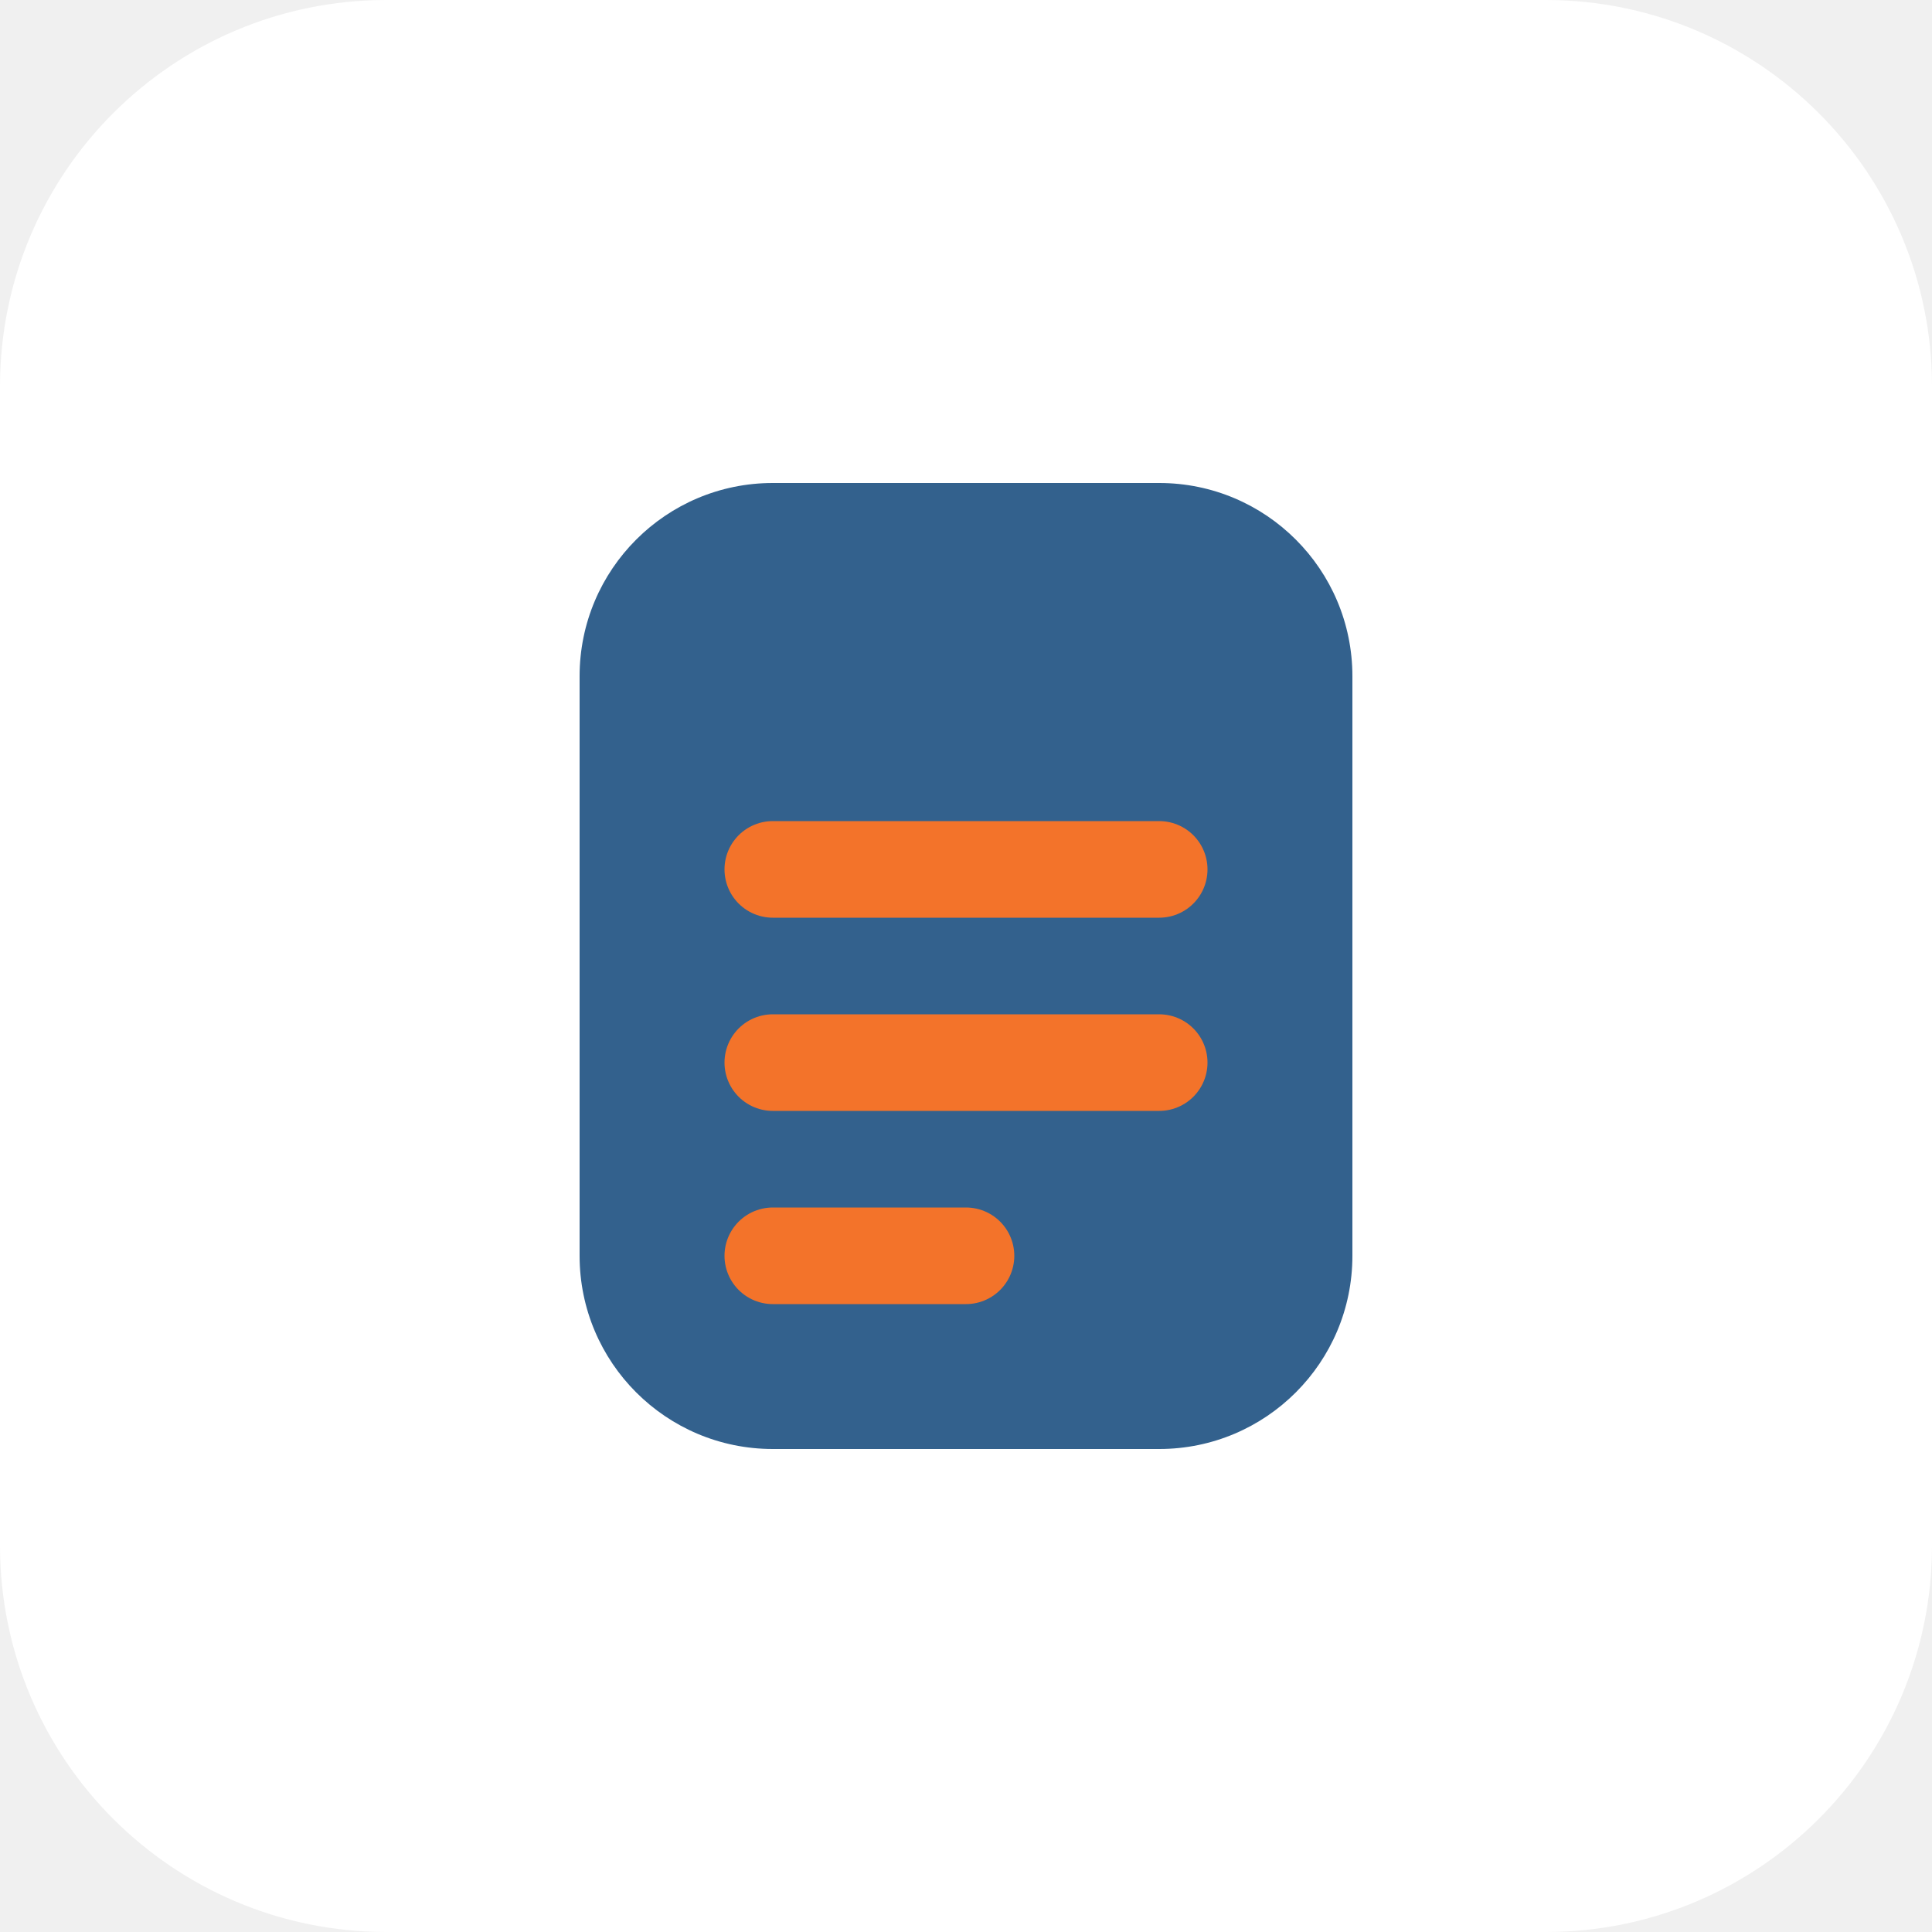
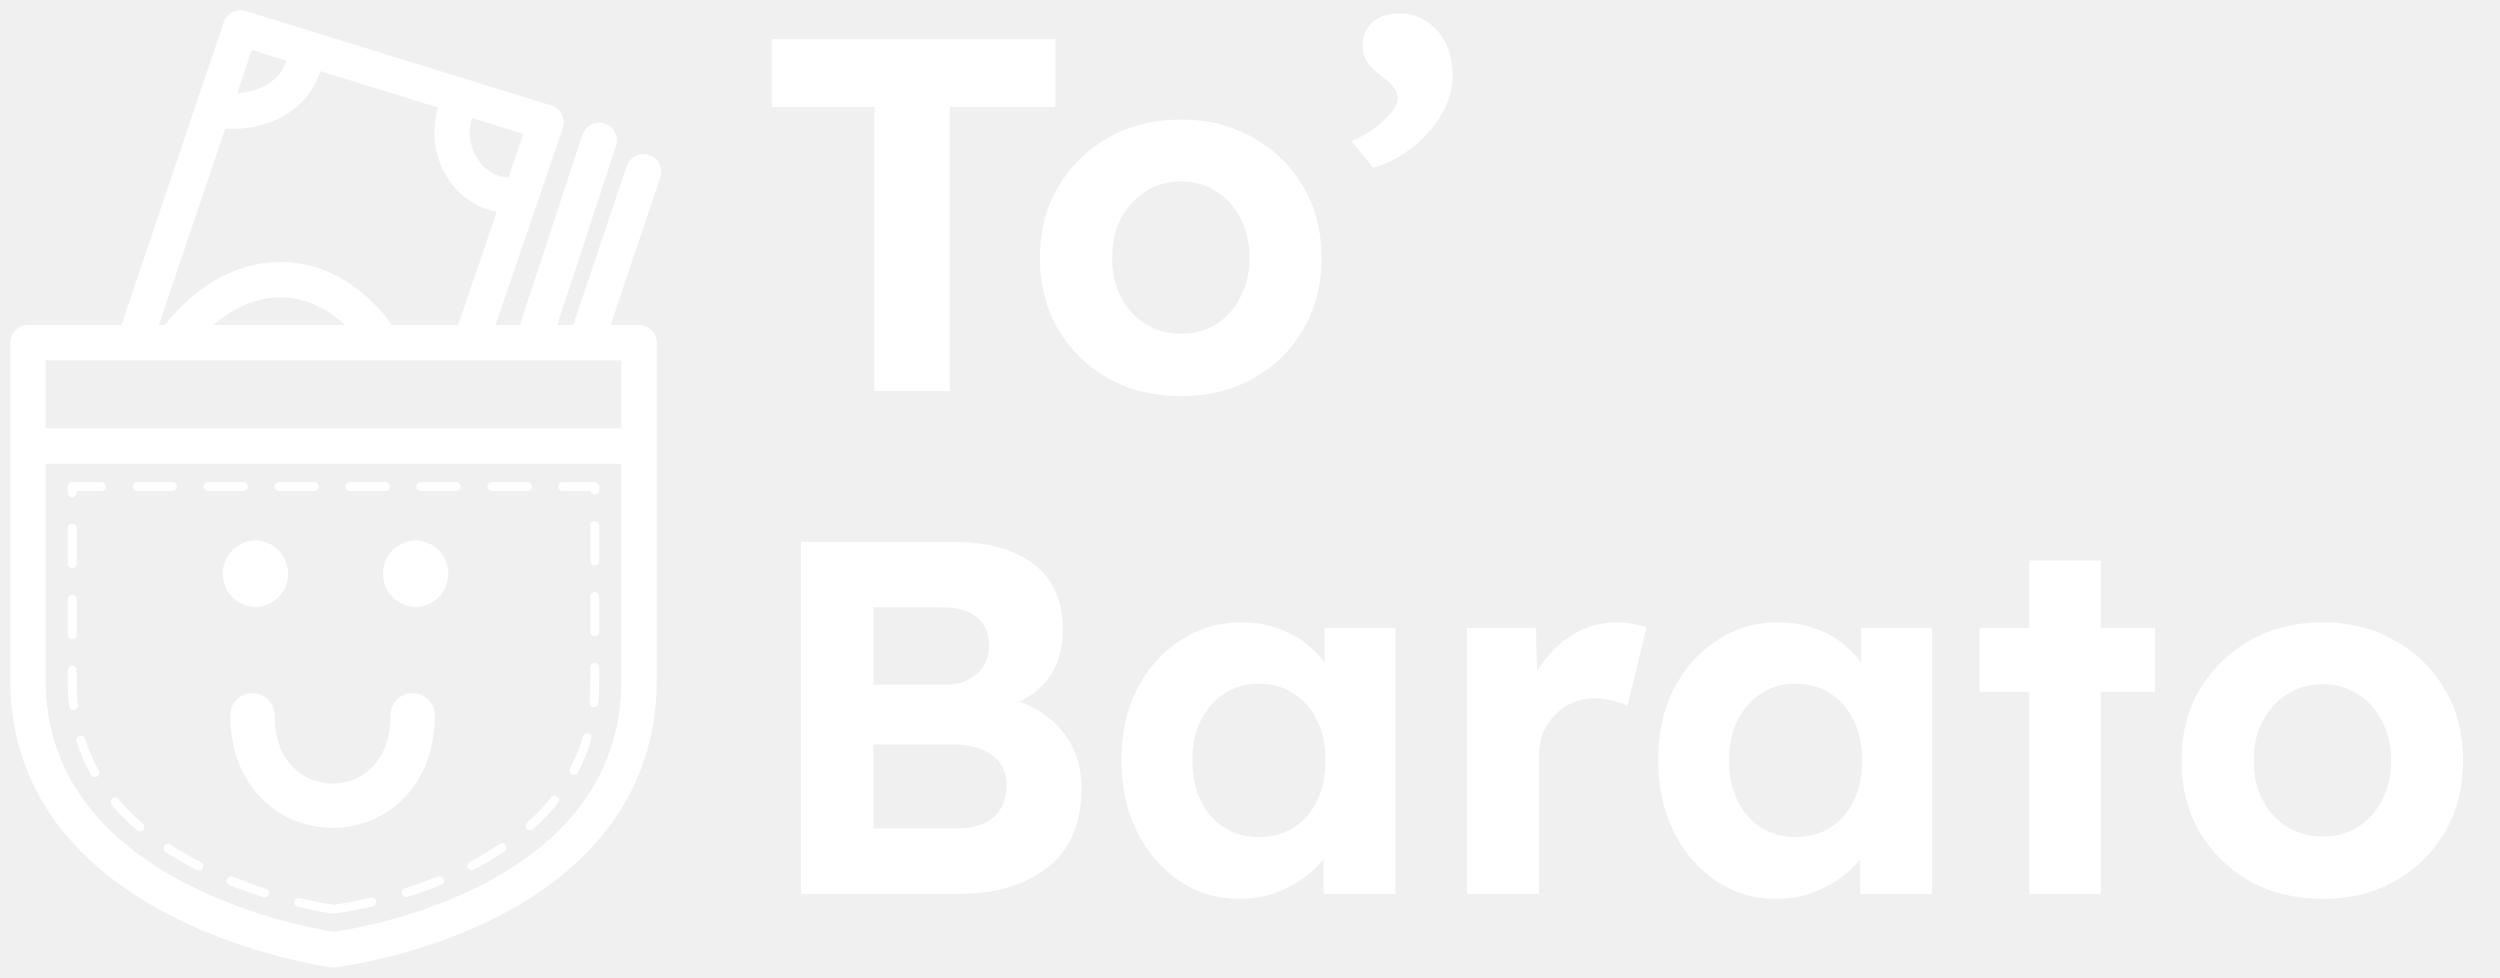
- <svg xmlns="http://www.w3.org/2000/svg" width="40" height="40" viewBox="0 0 40 40" fill="none">
-   <rect width="40" height="40" rx="8" fill="white" />
-   <path d="M12 14C12 11.791 13.791 10 16 10H24C26.209 10 28 11.791 28 14V26C28 28.209 26.209 30 24 30H16C13.791 30 12 28.209 12 26V14Z" fill="#33618D" />
-   <path d="M16 18H24" stroke="#F3732A" stroke-width="2" stroke-linecap="round" />
-   <path d="M16 22H24" stroke="#F3732A" stroke-width="2" stroke-linecap="round" />
-   <path d="M16 26H20" stroke="#F3732A" stroke-width="2" stroke-linecap="round" />
+ <svg xmlns="http://www.w3.org/2000/svg" width="179" height="70" viewBox="0 0 179 70" fill="none">
+   <path d="M2 31.942C2 26.949 2 24.537 2 24.537H9.61M2 31.942C2 35.885 2 41.438 2 48.683C2 65.102 23.878 68 23.878 68C23.878 68 45.756 65.424 45.756 48.683C45.756 41.379 45.756 35.852 45.756 31.942M2 31.942H45.756M45.756 31.942C45.756 26.89 45.756 24.537 45.756 24.537H41.951M9.61 24.537H12.463M9.61 24.537L15.263 7.795M33.707 24.537H27.366M33.707 24.537L37.337 13.912M33.707 24.537H38.146M12.463 24.537C12.463 24.537 15.317 20.029 20.073 20.029C24.829 20.029 27.366 24.537 27.366 24.537M12.463 24.537H27.366M33.073 6.899L39.097 8.761L37.337 13.912M33.073 6.899C33.073 6.899 31.488 9.405 33.073 11.98C34.658 14.556 37.337 13.912 37.337 13.912M33.073 6.899L21.976 3.47M15.263 7.795L17.219 2L21.976 3.47M15.263 7.795C15.263 7.795 17.537 8.439 19.756 7.151C21.976 5.863 21.976 3.47 21.976 3.47M38.146 24.537L42.902 10.049M38.146 24.537H41.951M41.951 24.537L46.073 12.302" stroke="white" stroke-width="2.537" stroke-linecap="round" stroke-linejoin="round" />
+   <path d="M23.878 65.102C23.878 65.102 5.171 62.67 5.171 48.89V34.839H42.585V48.89C42.585 62.941 23.878 65.102 23.878 65.102Z" stroke="white" stroke-width="0.634" stroke-linecap="round" stroke-linejoin="round" stroke-dasharray="2.54 2.54" />
+   <ellipse cx="18.288" cy="41.075" rx="2.337" ry="2.373" fill="white" />
+   <ellipse cx="29.76" cy="41.075" rx="2.337" ry="2.373" fill="white" />
+   <path d="M18.076 51.214C18.076 59.842 29.547 59.842 29.547 51.214" stroke="white" stroke-width="3.171" stroke-linecap="round" />
+   <path d="M62.605 28V7.66H55.261V2.8H75.565V7.66H68.005V28H62.605ZM84.575 28.36C82.631 28.36 80.891 27.94 79.355 27.1C77.843 26.236 76.643 25.06 75.755 23.572C74.891 22.084 74.459 20.38 74.459 18.46C74.459 16.54 74.891 14.848 75.755 13.384C76.643 11.896 77.843 10.72 79.355 9.856C80.891 8.992 82.631 8.56 84.575 8.56C86.495 8.56 88.211 8.992 89.723 9.856C91.259 10.72 92.459 11.896 93.323 13.384C94.187 14.848 94.619 16.54 94.619 18.46C94.619 20.38 94.187 22.084 93.323 23.572C92.459 25.06 91.259 26.236 89.723 27.1C88.211 27.94 86.495 28.36 84.575 28.36ZM84.575 23.896C85.511 23.896 86.351 23.668 87.095 23.212C87.839 22.732 88.415 22.084 88.823 21.268C89.255 20.428 89.471 19.492 89.471 18.46C89.471 17.404 89.255 16.468 88.823 15.652C88.415 14.812 87.839 14.164 87.095 13.708C86.351 13.228 85.511 12.988 84.575 12.988C83.615 12.988 82.763 13.228 82.019 13.708C81.275 14.188 80.687 14.836 80.255 15.652C79.823 16.468 79.619 17.404 79.643 18.46C79.619 19.492 79.823 20.428 80.255 21.268C80.687 22.084 81.275 22.732 82.019 23.212C82.763 23.668 83.615 23.896 84.575 23.896ZM98.321 12.016L96.773 10.108C97.757 9.676 98.549 9.16 99.149 8.56C99.773 7.96 100.085 7.444 100.085 7.012C100.085 6.724 99.977 6.46 99.761 6.22C99.569 5.956 99.317 5.728 99.005 5.536C98.453 5.104 98.069 4.72 97.853 4.384C97.661 4.024 97.565 3.64 97.565 3.232C97.565 2.536 97.805 1.984 98.285 1.576C98.789 1.168 99.437 0.964 100.229 0.964C100.949 0.964 101.585 1.156 102.137 1.54C102.713 1.9 103.169 2.416 103.505 3.088C103.841 3.736 104.009 4.492 104.009 5.356C104.009 6.076 103.865 6.784 103.577 7.48C103.289 8.152 102.881 8.788 102.353 9.388C101.849 9.988 101.249 10.516 100.553 10.972C99.881 11.428 99.137 11.776 98.321 12.016Z" fill="white" />
+   <path d="M57.349 64V38.8H68.293C69.973 38.8 71.389 39.052 72.541 39.556C73.717 40.036 74.605 40.744 75.205 41.68C75.805 42.616 76.105 43.732 76.105 45.028C76.105 46.468 75.745 47.668 75.025 48.628C74.305 49.588 73.273 50.248 71.929 50.608L71.893 49.888C72.997 50.152 73.969 50.584 74.809 51.184C75.649 51.784 76.297 52.528 76.753 53.416C77.209 54.304 77.437 55.312 77.437 56.44C77.437 57.688 77.233 58.792 76.825 59.752C76.417 60.688 75.817 61.468 75.025 62.092C74.233 62.716 73.297 63.196 72.217 63.532C71.161 63.844 69.973 64 68.653 64H57.349ZM62.533 59.32H68.437C69.205 59.32 69.853 59.212 70.381 58.996C70.933 58.756 71.353 58.396 71.641 57.916C71.929 57.436 72.073 56.872 72.073 56.224C72.073 55.6 71.917 55.072 71.605 54.64C71.293 54.208 70.849 53.884 70.273 53.668C69.721 53.428 69.049 53.308 68.257 53.308H62.533V59.32ZM62.533 49.024H67.645C68.293 49.024 68.857 48.904 69.337 48.664C69.817 48.424 70.177 48.1 70.417 47.692C70.681 47.284 70.813 46.804 70.813 46.252C70.813 45.364 70.525 44.68 69.949 44.2C69.373 43.72 68.509 43.48 67.357 43.48H62.533V49.024ZM88.718 64.36C87.134 64.36 85.706 63.928 84.434 63.064C83.162 62.2 82.154 61.024 81.41 59.536C80.666 58.048 80.294 56.344 80.294 54.424C80.294 52.504 80.666 50.812 81.41 49.348C82.178 47.86 83.21 46.696 84.506 45.856C85.802 44.992 87.278 44.56 88.934 44.56C89.87 44.56 90.722 44.704 91.49 44.992C92.282 45.256 92.966 45.628 93.542 46.108C94.142 46.588 94.646 47.14 95.054 47.764C95.462 48.388 95.75 49.06 95.918 49.78L94.838 49.6V44.956H99.914V64H94.766V59.428L95.918 59.32C95.726 59.992 95.414 60.628 94.982 61.228C94.55 61.828 94.01 62.368 93.362 62.848C92.738 63.304 92.03 63.676 91.238 63.964C90.446 64.228 89.606 64.36 88.718 64.36ZM90.122 59.932C91.082 59.932 91.922 59.704 92.642 59.248C93.362 58.792 93.914 58.156 94.298 57.34C94.706 56.5 94.91 55.528 94.91 54.424C94.91 53.344 94.706 52.396 94.298 51.58C93.914 50.764 93.362 50.128 92.642 49.672C91.922 49.192 91.082 48.952 90.122 48.952C89.186 48.952 88.358 49.192 87.638 49.672C86.942 50.128 86.39 50.764 85.982 51.58C85.574 52.396 85.37 53.344 85.37 54.424C85.37 55.528 85.574 56.5 85.982 57.34C86.39 58.156 86.942 58.792 87.638 59.248C88.358 59.704 89.186 59.932 90.122 59.932ZM105.039 64V44.956H109.971L110.151 51.076L109.287 49.816C109.575 48.832 110.043 47.944 110.691 47.152C111.339 46.336 112.095 45.7 112.959 45.244C113.847 44.788 114.771 44.56 115.731 44.56C116.139 44.56 116.535 44.596 116.919 44.668C117.303 44.74 117.627 44.824 117.891 44.92L116.523 50.536C116.235 50.392 115.887 50.272 115.479 50.176C115.071 50.056 114.651 49.996 114.219 49.996C113.643 49.996 113.103 50.104 112.599 50.32C112.119 50.512 111.699 50.8 111.339 51.184C110.979 51.544 110.691 51.976 110.475 52.48C110.283 52.984 110.187 53.536 110.187 54.136V64H105.039ZM127.144 64.36C125.56 64.36 124.132 63.928 122.86 63.064C121.588 62.2 120.58 61.024 119.836 59.536C119.092 58.048 118.72 56.344 118.72 54.424C118.72 52.504 119.092 50.812 119.836 49.348C120.604 47.86 121.636 46.696 122.932 45.856C124.228 44.992 125.704 44.56 127.36 44.56C128.296 44.56 129.148 44.704 129.916 44.992C130.708 45.256 131.392 45.628 131.968 46.108C132.568 46.588 133.072 47.14 133.48 47.764C133.888 48.388 134.176 49.06 134.344 49.78L133.264 49.6V44.956H138.34V64H133.192V59.428L134.344 59.32C134.152 59.992 133.84 60.628 133.408 61.228C132.976 61.828 132.436 62.368 131.788 62.848C131.164 63.304 130.456 63.676 129.664 63.964C128.872 64.228 128.032 64.36 127.144 64.36ZM128.548 59.932C129.508 59.932 130.348 59.704 131.068 59.248C131.788 58.792 132.34 58.156 132.724 57.34C133.132 56.5 133.336 55.528 133.336 54.424C133.336 53.344 133.132 52.396 132.724 51.58C132.34 50.764 131.788 50.128 131.068 49.672C130.348 49.192 129.508 48.952 128.548 48.952C127.612 48.952 126.784 49.192 126.064 49.672C125.368 50.128 124.816 50.764 124.408 51.58C124 52.396 123.796 53.344 123.796 54.424C123.796 55.528 124 56.5 124.408 57.34C124.816 58.156 125.368 58.792 126.064 59.248C126.784 59.704 127.612 59.932 128.548 59.932ZM145.301 64V40.132H150.413V64H145.301ZM141.737 49.528V44.956H154.301V49.528H141.737ZM166.313 64.36C164.369 64.36 162.629 63.94 161.093 63.1C159.581 62.236 158.381 61.06 157.493 59.572C156.629 58.084 156.197 56.38 156.197 54.46C156.197 52.54 156.629 50.848 157.493 49.384C158.381 47.896 159.581 46.72 161.093 45.856C162.629 44.992 164.369 44.56 166.313 44.56C168.233 44.56 169.949 44.992 171.461 45.856C172.997 46.72 174.197 47.896 175.061 49.384C175.925 50.848 176.357 52.54 176.357 54.46C176.357 56.38 175.925 58.084 175.061 59.572C174.197 61.06 172.997 62.236 171.461 63.1C169.949 63.94 168.233 64.36 166.313 64.36ZM166.313 59.896C167.249 59.896 168.089 59.668 168.833 59.212C169.577 58.732 170.153 58.084 170.561 57.268C170.993 56.428 171.209 55.492 171.209 54.46C171.209 53.404 170.993 52.468 170.561 51.652C170.153 50.812 169.577 50.164 168.833 49.708C168.089 49.228 167.249 48.988 166.313 48.988C165.353 48.988 164.501 49.228 163.757 49.708C163.013 50.188 162.425 50.836 161.993 51.652C161.561 52.468 161.357 53.404 161.381 54.46C161.357 55.492 161.561 56.428 161.993 57.268C162.425 58.084 163.013 58.732 163.757 59.212C164.501 59.668 165.353 59.896 166.313 59.896Z" fill="white" />
</svg>
